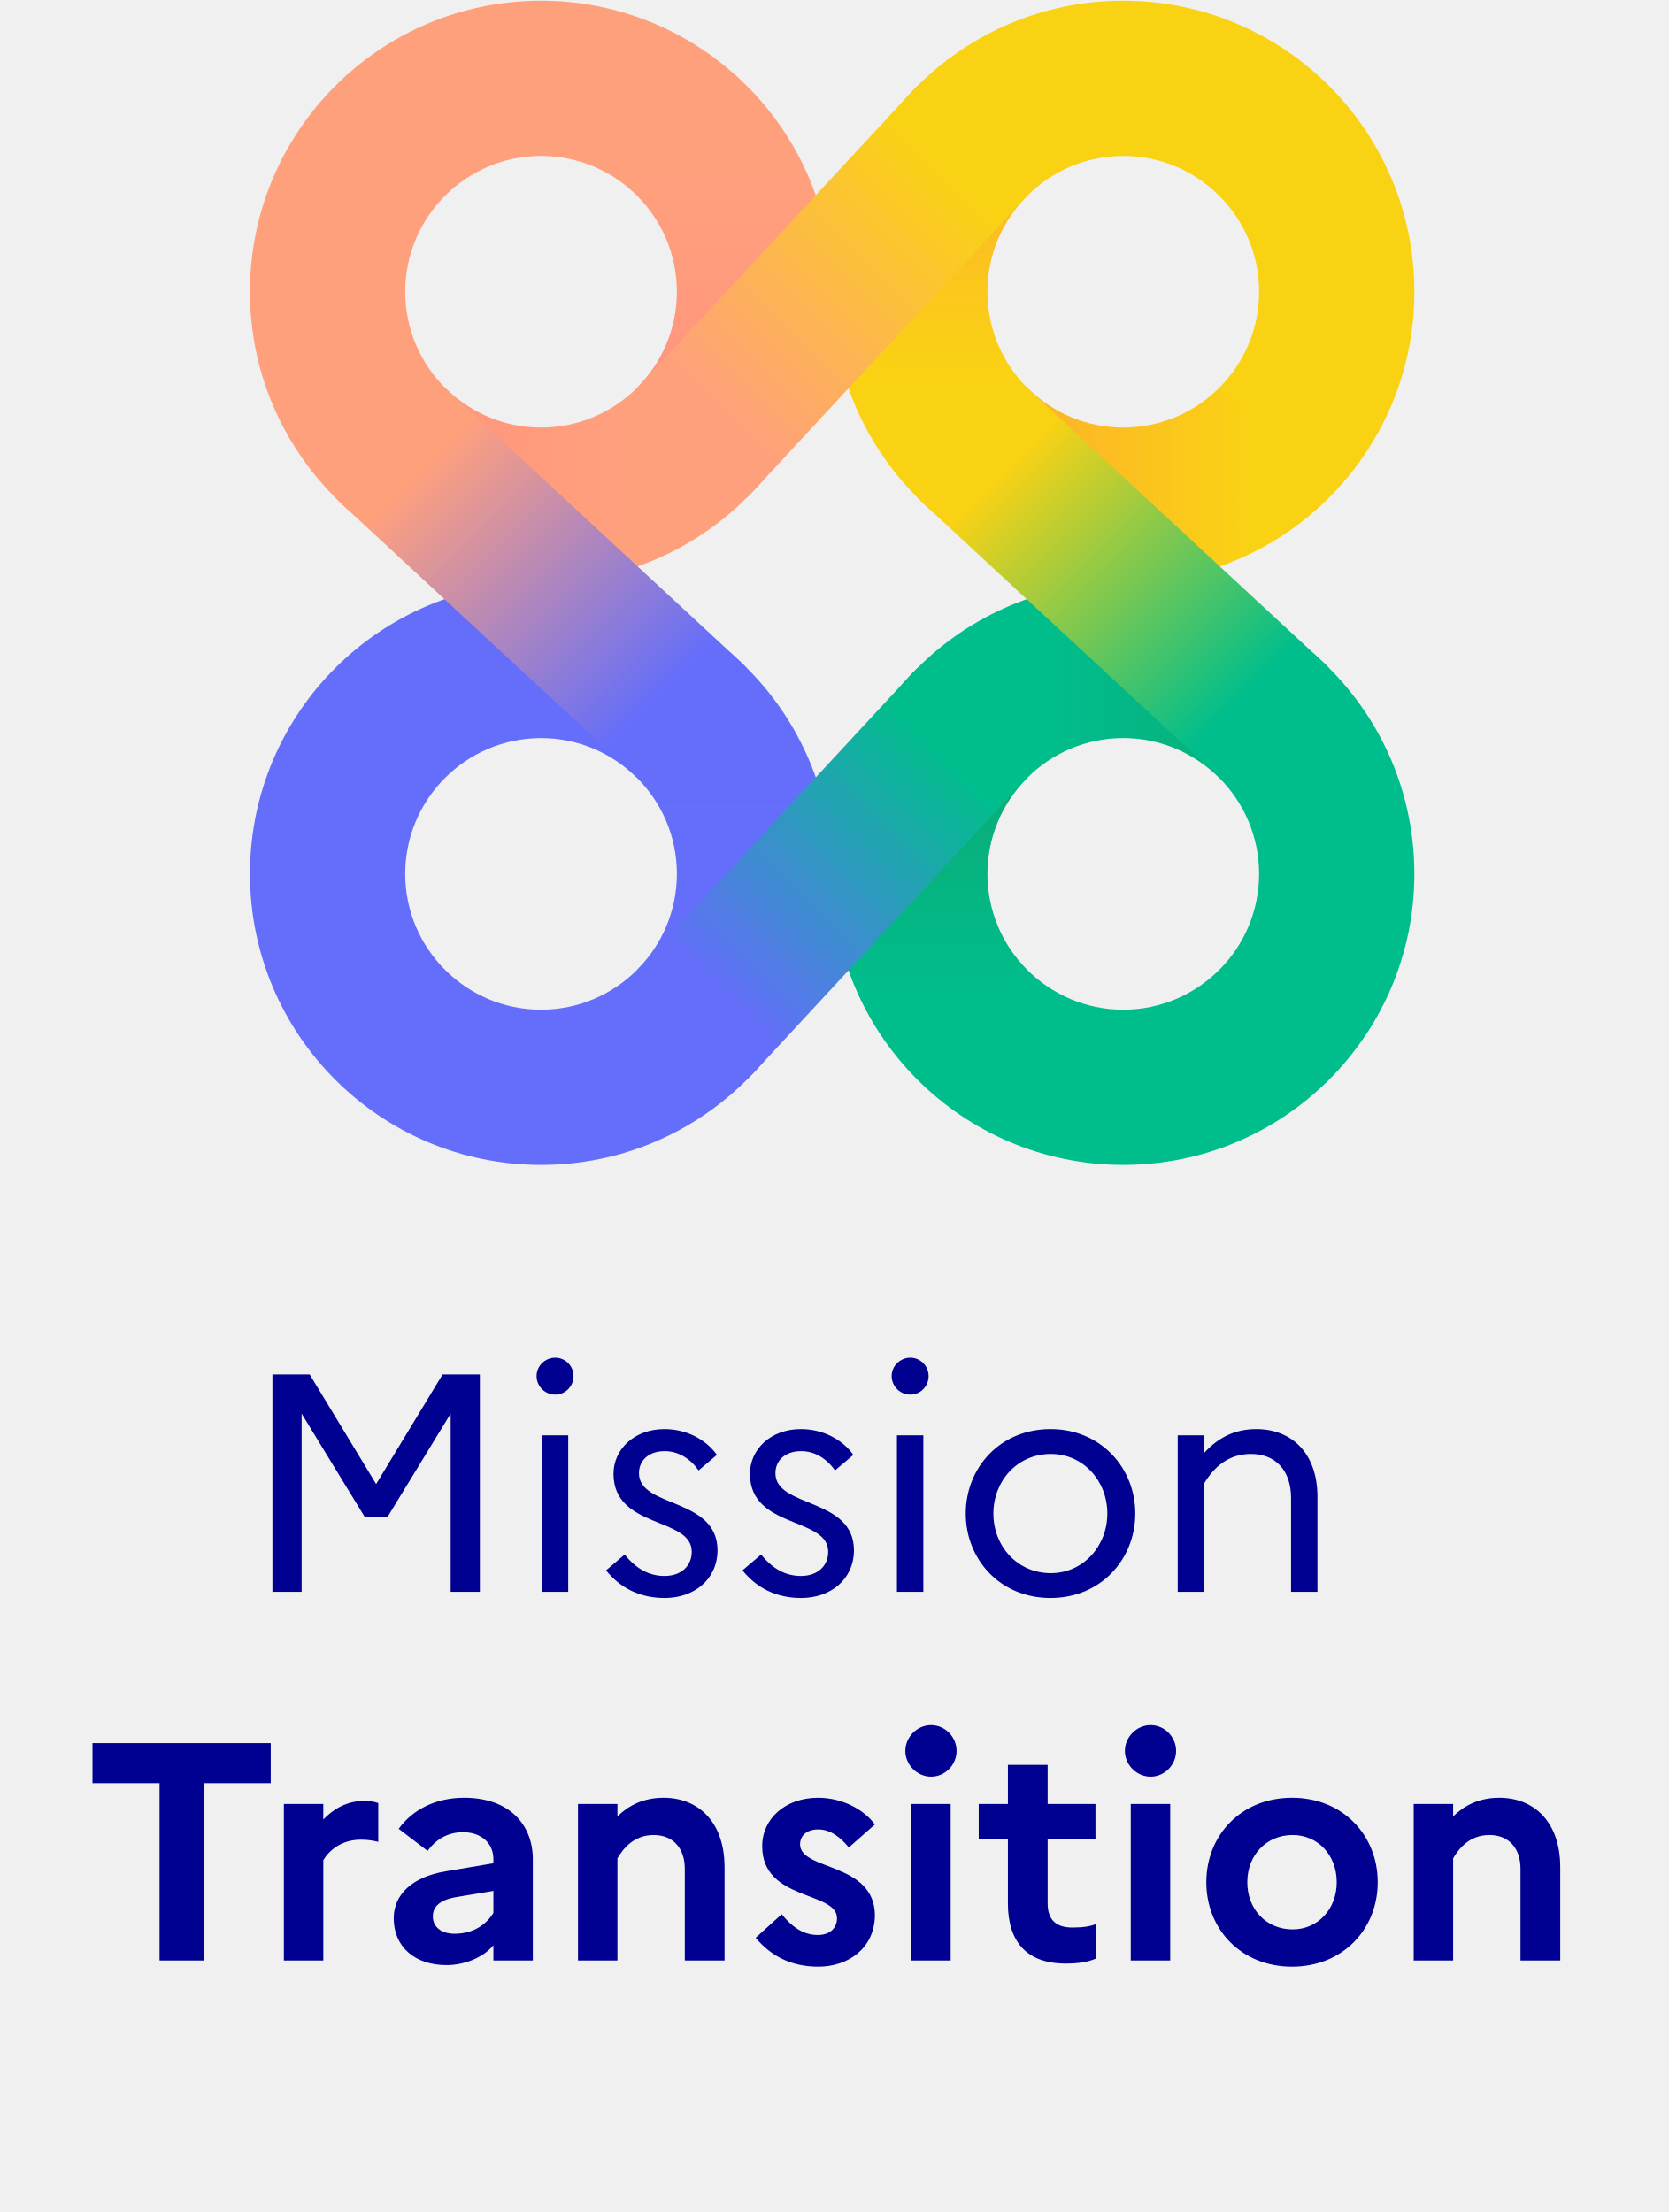
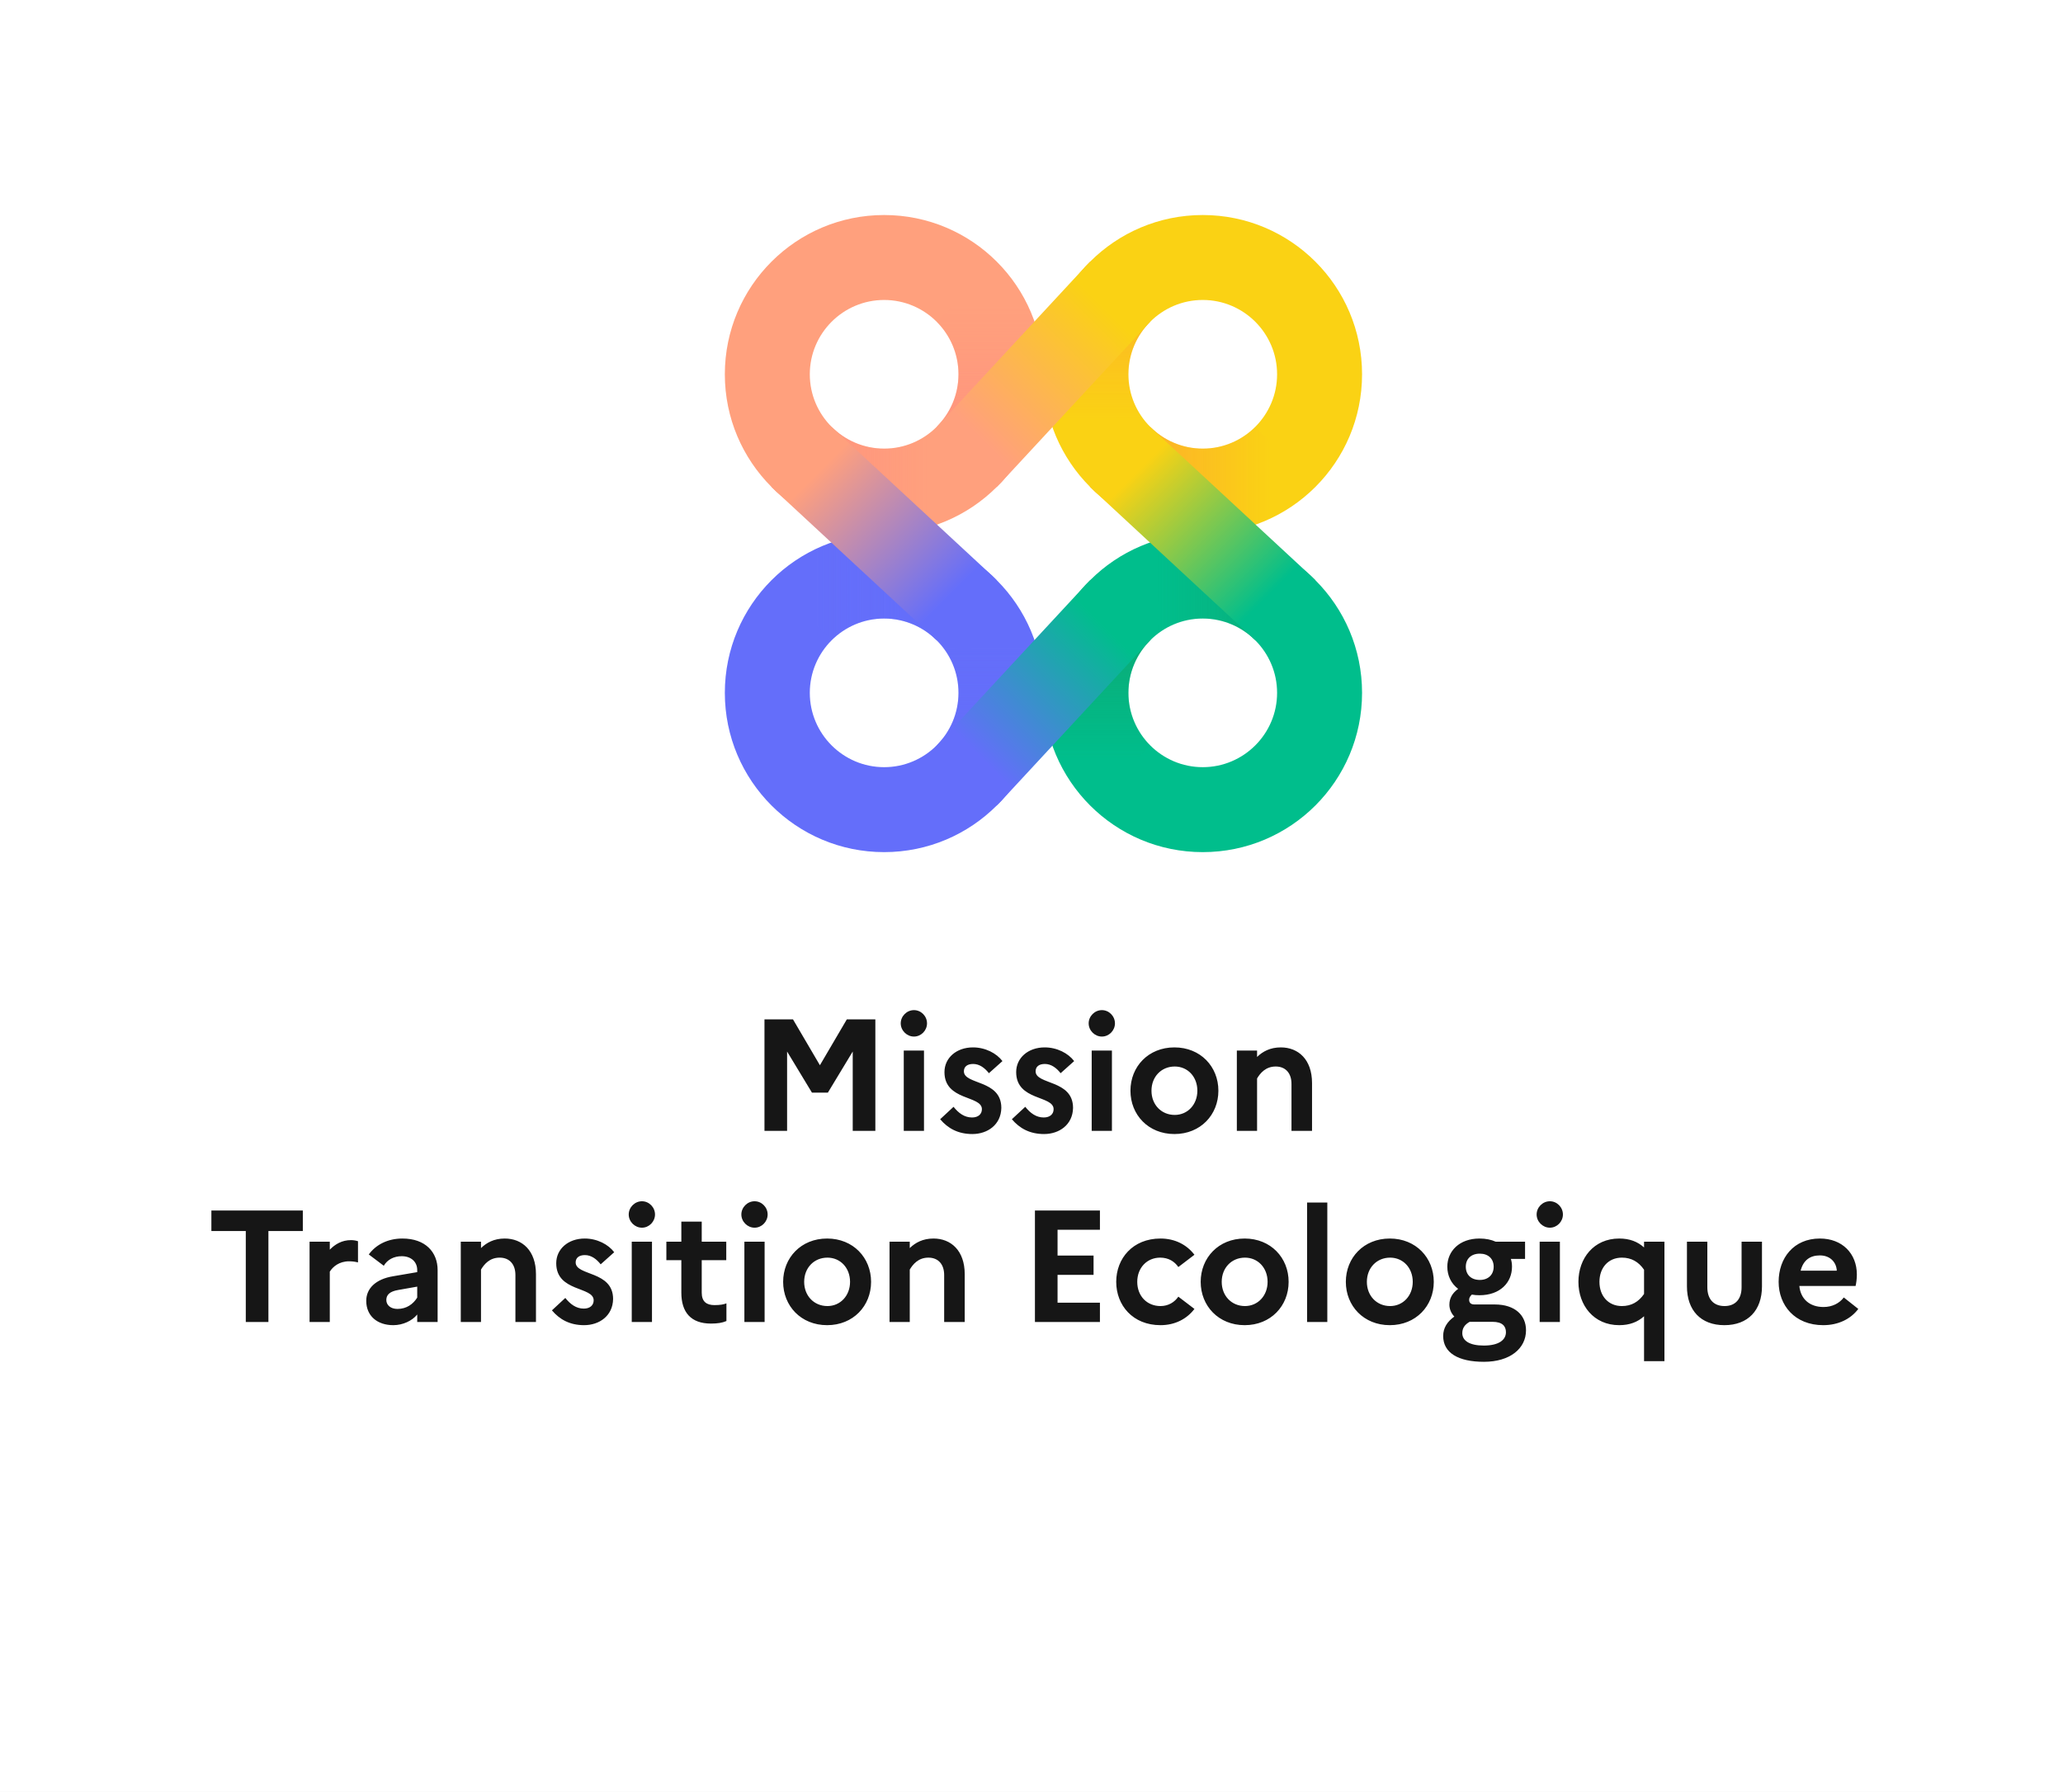
- <svg xmlns="http://www.w3.org/2000/svg" width="86" height="114" viewBox="0 0 86 114" fill="none">
-   <path d="M14.038 82.036H15.542V72.852L18.806 78.196H19.958L23.222 72.852V82.036H24.726V70.836H22.806L19.382 76.484L15.958 70.836H14.038V82.036ZM28.609 71.876C29.137 71.876 29.553 71.444 29.553 70.916C29.553 70.404 29.137 69.972 28.609 69.972C28.081 69.972 27.649 70.404 27.649 70.916C27.649 71.444 28.081 71.876 28.609 71.876ZM27.921 82.036H29.281V73.972H27.921V82.036ZM31.229 80.932C31.965 81.844 32.973 82.356 34.253 82.356C35.757 82.356 36.957 81.412 36.973 79.908C36.973 77.156 32.925 77.732 32.925 75.924C32.925 75.3 33.389 74.788 34.253 74.788C34.957 74.788 35.565 75.172 35.997 75.78L36.941 74.98C36.381 74.196 35.389 73.652 34.237 73.652C32.685 73.652 31.613 74.692 31.613 75.956C31.613 78.804 35.645 78.164 35.645 79.972C35.645 80.676 35.133 81.22 34.237 81.22C33.421 81.22 32.749 80.82 32.189 80.116L31.229 80.932ZM38.26 80.932C38.996 81.844 40.004 82.356 41.284 82.356C42.788 82.356 43.988 81.412 44.004 79.908C44.004 77.156 39.956 77.732 39.956 75.924C39.956 75.3 40.42 74.788 41.284 74.788C41.988 74.788 42.596 75.172 43.028 75.78L43.972 74.98C43.412 74.196 42.42 73.652 41.268 73.652C39.716 73.652 38.644 74.692 38.644 75.956C38.644 78.804 42.676 78.164 42.676 79.972C42.676 80.676 42.164 81.22 41.268 81.22C40.452 81.22 39.78 80.82 39.22 80.116L38.26 80.932ZM46.906 71.876C47.434 71.876 47.85 71.444 47.85 70.916C47.85 70.404 47.434 69.972 46.906 69.972C46.378 69.972 45.946 70.404 45.946 70.916C45.946 71.444 46.378 71.876 46.906 71.876ZM46.218 82.036H47.578V73.972H46.218V82.036ZM54.132 73.652C51.524 73.652 49.764 75.652 49.764 78.004C49.764 80.356 51.524 82.356 54.132 82.356C56.724 82.356 58.5 80.356 58.5 78.004C58.5 75.652 56.724 73.652 54.132 73.652ZM54.148 81.076C52.42 81.076 51.188 79.684 51.188 78.004C51.188 76.324 52.42 74.932 54.148 74.932C55.828 74.932 57.06 76.324 57.06 78.004C57.06 79.668 55.828 81.076 54.148 81.076ZM60.687 82.036H62.047V76.452C62.559 75.604 63.295 74.932 64.463 74.932C65.711 74.932 66.527 75.764 66.527 77.204V82.036H67.887V77.156C67.887 74.868 66.543 73.652 64.735 73.652C63.535 73.652 62.703 74.164 62.047 74.884V73.972H60.687V82.036ZM4.766 91.9H8.222V101.036H10.494V91.9H13.95V89.836H4.766V91.9ZM14.627 101.036H16.659V95.868C16.963 95.356 17.603 94.812 18.595 94.812C18.963 94.812 19.235 94.86 19.491 94.924V92.924C19.299 92.86 19.059 92.812 18.787 92.812C17.875 92.812 17.187 93.228 16.659 93.772V92.972H14.627V101.036ZM23.008 101.276C23.952 101.276 24.912 100.876 25.424 100.252V101.036H27.456V95.82C27.456 94.044 26.256 92.652 23.92 92.652C22.448 92.652 21.264 93.26 20.544 94.252L22.032 95.388C22.464 94.796 23.072 94.428 23.856 94.428C24.784 94.428 25.424 94.972 25.424 95.82V96.028L22.96 96.444C21.232 96.732 20.288 97.644 20.288 98.86C20.288 100.348 21.392 101.276 23.008 101.276ZM22.304 98.764C22.304 98.268 22.656 97.916 23.504 97.772L25.424 97.452V98.588C25.024 99.228 24.352 99.66 23.424 99.66C22.736 99.66 22.304 99.308 22.304 98.764ZM29.783 101.036H31.815V95.772C32.119 95.26 32.663 94.572 33.687 94.572C34.679 94.572 35.287 95.244 35.287 96.316V101.036H37.335V96.236C37.335 93.852 35.943 92.652 34.199 92.652C33.127 92.652 32.375 93.068 31.815 93.612V92.972H29.783V101.036ZM38.938 99.868C39.706 100.78 40.73 101.356 42.17 101.356C43.691 101.356 45.05 100.428 45.083 98.732C45.083 95.948 41.227 96.428 41.227 95.052C41.227 94.636 41.531 94.284 42.17 94.284C42.794 94.284 43.322 94.7 43.739 95.212L45.083 94.028C44.507 93.244 43.386 92.652 42.154 92.652C40.474 92.652 39.275 93.724 39.275 95.148C39.275 97.98 43.13 97.452 43.13 98.86C43.13 99.34 42.794 99.724 42.139 99.724C41.37 99.724 40.779 99.276 40.282 98.652L38.938 99.868ZM47.979 91.564C48.699 91.564 49.291 90.956 49.291 90.236C49.291 89.516 48.699 88.908 47.979 88.908C47.259 88.908 46.651 89.516 46.651 90.236C46.651 90.956 47.259 91.564 47.979 91.564ZM46.955 101.036H48.987V92.972H46.955V101.036ZM51.936 98.092C51.936 100.06 52.896 101.196 54.912 101.196C55.584 101.196 56.064 101.116 56.464 100.94V99.164C56.192 99.276 55.824 99.34 55.264 99.34C54.464 99.34 53.984 98.988 53.984 98.092V94.796H56.448V92.972H53.984V90.956H51.936V92.972H50.432V94.796H51.936V98.092ZM59.291 91.564C60.011 91.564 60.603 90.956 60.603 90.236C60.603 89.516 60.011 88.908 59.291 88.908C58.572 88.908 57.964 89.516 57.964 90.236C57.964 90.956 58.572 91.564 59.291 91.564ZM58.267 101.036H60.3V92.972H58.267V101.036ZM66.576 92.652C63.952 92.652 62.16 94.588 62.16 97.004C62.16 99.42 63.952 101.356 66.576 101.356C69.2 101.356 70.992 99.42 70.992 97.004C70.992 94.588 69.2 92.652 66.576 92.652ZM66.608 99.436C65.264 99.436 64.272 98.412 64.272 97.004C64.272 95.596 65.264 94.572 66.608 94.572C67.904 94.572 68.88 95.596 68.88 97.004C68.88 98.396 67.904 99.436 66.608 99.436ZM72.846 101.036H74.878V95.772C75.182 95.26 75.726 94.572 76.75 94.572C77.742 94.572 78.35 95.244 78.35 96.316V101.036H80.398V96.236C80.398 93.852 79.006 92.652 77.262 92.652C76.19 92.652 75.438 93.068 74.878 93.612V92.972H72.846V101.036Z" fill="#000091" />
-   <g clip-path="url(#clip0)">
-     <path d="M57.88 38.036C61.739 38.036 64.88 41.178 64.88 45.036C64.88 48.895 61.739 52.036 57.88 52.036C54.021 52.036 50.88 48.895 50.88 45.036C50.88 41.178 54.021 38.036 57.88 38.036ZM57.88 30.036C49.595 30.036 42.88 36.751 42.88 45.036C42.88 53.322 49.595 60.036 57.88 60.036C66.165 60.036 72.88 53.322 72.88 45.036C72.88 36.751 66.165 30.036 57.88 30.036Z" fill="#00BE8C" />
-     <path d="M57.88 8.036C61.739 8.036 64.88 11.178 64.88 15.036C64.88 18.895 61.739 22.036 57.88 22.036C54.021 22.036 50.88 18.895 50.88 15.036C50.88 11.178 54.021 8.036 57.88 8.036ZM57.88 0.036C49.595 0.036 42.88 6.751 42.88 15.036C42.88 23.322 49.595 30.036 57.88 30.036C66.165 30.036 72.88 23.322 72.88 15.036C72.88 6.751 66.165 0.036 57.88 0.036Z" fill="#FAD214" />
-     <path opacity="0.6" d="M62.826 19.983C61.56 21.25 59.808 22.036 57.88 22.036C55.949 22.036 54.2 21.252 52.933 19.983L47.274 25.642C49.989 28.356 53.738 30.036 57.88 30.036C62.021 30.036 65.773 28.356 68.485 25.642L62.826 19.983Z" fill="url(#paint0_linear)" />
-     <path opacity="0.6" d="M52.933 40.09C54.2 38.823 55.952 38.036 57.88 38.036C59.81 38.036 61.56 38.82 62.826 40.09L68.485 34.431C65.77 31.716 62.021 30.036 57.88 30.036C53.738 30.036 49.986 31.716 47.274 34.431L52.933 40.09Z" fill="url(#paint1_linear)" />
-     <path d="M27.88 38.036C31.739 38.036 34.88 41.178 34.88 45.036C34.88 48.895 31.739 52.036 27.88 52.036C24.021 52.036 20.88 48.895 20.88 45.036C20.88 41.178 24.021 38.036 27.88 38.036ZM27.88 30.036C19.595 30.036 12.88 36.751 12.88 45.036C12.88 53.322 19.595 60.036 27.88 60.036C36.165 60.036 42.88 53.322 42.88 45.036C42.88 36.751 36.165 30.036 27.88 30.036Z" fill="#646EFA" />
-     <path d="M27.88 8.036C31.739 8.036 34.88 11.178 34.88 15.036C34.88 18.895 31.739 22.036 27.88 22.036C24.021 22.036 20.88 18.895 20.88 15.036C20.88 11.178 24.021 8.036 27.88 8.036ZM27.88 0.036C19.595 0.036 12.88 6.751 12.88 15.036C12.88 23.322 19.595 30.036 27.88 30.036C36.165 30.036 42.88 23.322 42.88 15.036C42.88 6.751 36.165 0.036 27.88 0.036Z" fill="#FFA07D" />
-     <path opacity="0.6" d="M32.826 10.09C34.093 11.356 34.88 13.108 34.88 15.036C34.88 16.967 34.096 18.716 32.826 19.983L38.485 25.642C41.2 22.927 42.88 19.178 42.88 15.036C42.88 10.895 41.2 7.143 38.485 4.431L32.826 10.09Z" fill="url(#paint2_linear)" />
-     <path opacity="0.6" d="M52.933 19.983C51.666 18.716 50.88 16.964 50.88 15.036C50.88 13.106 51.664 11.356 52.933 10.09L47.275 4.431C44.56 7.143 42.88 10.895 42.88 15.036C42.88 19.178 44.56 22.93 47.275 25.642L52.933 19.983Z" fill="url(#paint3_linear)" />
-     <path opacity="0.6" d="M32.826 40.09C34.093 41.356 34.88 43.108 34.88 45.036C34.88 46.967 34.096 48.716 32.826 49.983L38.485 55.642C41.2 52.927 42.88 49.178 42.88 45.036C42.88 40.895 41.2 37.143 38.485 34.431L32.826 40.09Z" fill="url(#paint4_linear)" />
-     <path opacity="0.6" d="M52.933 49.983C51.666 48.716 50.88 46.964 50.88 45.036C50.88 43.106 51.664 41.356 52.933 40.09L47.275 34.431C44.56 37.146 42.88 40.895 42.88 45.036C42.88 49.178 44.56 52.93 47.275 55.642L52.933 49.983Z" fill="url(#paint5_linear)" />
-     <path opacity="0.6" d="M32.826 19.983C31.56 21.25 29.808 22.036 27.88 22.036C25.949 22.036 24.2 21.252 22.933 19.983L17.274 25.642C19.989 28.356 23.738 30.036 27.88 30.036C32.021 30.036 35.773 28.356 38.485 25.642L32.826 19.983Z" fill="url(#paint6_linear)" />
-     <path opacity="0.6" d="M22.933 40.09C24.2 38.823 25.952 38.036 27.88 38.036C29.81 38.036 31.56 38.82 32.826 40.09L38.485 34.431C35.773 31.716 32.021 30.036 27.88 30.036C23.738 30.036 19.986 31.716 17.274 34.431L22.933 40.09Z" fill="url(#paint7_linear)" />
-     <path d="M35.365 40.975C34.392 40.975 33.419 40.623 32.648 39.908L17.674 26.033C16.053 24.532 15.957 22.001 17.459 20.38C18.96 18.759 21.491 18.663 23.112 20.164L38.085 34.039C39.706 35.54 39.803 38.071 38.301 39.692C37.512 40.543 36.44 40.975 35.365 40.975Z" fill="url(#paint8_linear)" />
-     <path d="M35.942 26.524C34.968 26.524 33.995 26.172 33.224 25.457C31.603 23.956 31.507 21.425 33.008 19.804L46.883 4.831C48.384 3.209 50.915 3.113 52.536 4.615C54.158 6.116 54.254 8.647 52.752 10.268L38.878 25.241C38.088 26.092 37.016 26.524 35.942 26.524Z" fill="url(#paint9_linear)" />
-     <path d="M35.942 56.524C34.968 56.524 33.995 56.172 33.224 55.457C31.603 53.956 31.507 51.425 33.008 49.804L46.883 34.831C48.384 33.209 50.915 33.113 52.536 34.615C54.158 36.116 54.254 38.647 52.752 40.268L38.878 55.241C38.088 56.092 37.016 56.524 35.942 56.524Z" fill="url(#paint10_linear)" />
-     <path d="M65.365 40.975C64.392 40.975 63.419 40.623 62.648 39.908L47.675 26.033C46.053 24.532 45.957 22.001 47.459 20.38C48.96 18.759 51.49 18.663 53.112 20.164L68.085 34.039C69.707 35.54 69.802 38.071 68.301 39.692C67.512 40.543 66.44 40.975 65.365 40.975Z" fill="url(#paint11_linear)" />
-   </g>
+ <svg xmlns="http://www.w3.org/2000/svg" width="259" height="225" viewBox="0 0 259 225" fill="none">
+   <rect width="259" height="225" fill="white" />
+   <path d="M95.976 142H98.816V132.04L101.936 137.2H103.936L107.056 132.04V142H109.896V128H106.316L102.936 133.76L99.556 128H95.976V142ZM114.743 130.16C115.643 130.16 116.383 129.4 116.383 128.5C116.383 127.6 115.643 126.84 114.743 126.84C113.843 126.84 113.083 127.6 113.083 128.5C113.083 129.4 113.843 130.16 114.743 130.16ZM113.463 142H116.003V131.92H113.463V142ZM118.033 140.54C118.993 141.68 120.273 142.4 122.073 142.4C123.973 142.4 125.673 141.24 125.713 139.12C125.713 135.54 121.013 136.24 121.013 134.52C121.013 133.96 121.413 133.6 122.173 133.6C122.973 133.6 123.633 134.1 124.153 134.76L125.853 133.24C125.113 132.26 123.713 131.52 122.153 131.52C120.073 131.52 118.573 132.84 118.573 134.62C118.573 138.26 123.273 137.52 123.273 139.28C123.273 139.88 122.833 140.32 122.033 140.32C121.073 140.32 120.333 139.76 119.713 138.98L118.033 140.54ZM127.036 140.54C127.996 141.68 129.276 142.4 131.076 142.4C132.976 142.4 134.676 141.24 134.716 139.12C134.716 135.54 130.016 136.24 130.016 134.52C130.016 133.96 130.416 133.6 131.176 133.6C131.976 133.6 132.636 134.1 133.156 134.76L134.856 133.24C134.116 132.26 132.716 131.52 131.156 131.52C129.076 131.52 127.576 132.84 127.576 134.62C127.576 138.26 132.276 137.52 132.276 139.28C132.276 139.88 131.836 140.32 131.036 140.32C130.076 140.32 129.336 139.76 128.716 138.98L127.036 140.54ZM138.337 130.16C139.237 130.16 139.977 129.4 139.977 128.5C139.977 127.6 139.237 126.84 138.337 126.84C137.437 126.84 136.677 127.6 136.677 128.5C136.677 129.4 137.437 130.16 138.337 130.16ZM137.057 142H139.597V131.92H137.057V142ZM147.443 131.52C144.163 131.52 141.923 133.94 141.923 136.96C141.923 139.98 144.163 142.4 147.443 142.4C150.723 142.4 152.963 139.98 152.963 136.96C152.963 133.94 150.723 131.52 147.443 131.52ZM147.483 140C145.803 140 144.563 138.72 144.563 136.96C144.563 135.2 145.803 133.92 147.483 133.92C149.103 133.92 150.323 135.2 150.323 136.96C150.323 138.7 149.103 140 147.483 140ZM155.28 142H157.82V135.42C158.2 134.78 158.88 133.92 160.16 133.92C161.4 133.92 162.14 134.76 162.14 136.1V142H164.72V136C164.72 133.02 162.98 131.52 160.8 131.52C159.46 131.52 158.52 132.04 157.82 132.72V131.92H155.28V142ZM26.538 154.58H30.858V166H33.698V154.58H38.018V152H26.538V154.58ZM38.864 166H41.404V159.68C41.784 159.06 42.584 158.38 43.824 158.38C44.284 158.38 44.624 158.44 44.944 158.52V155.86C44.704 155.78 44.404 155.72 44.064 155.72C42.924 155.72 42.064 156.24 41.404 156.92V155.92H38.864V166ZM49.38 166.4C50.56 166.4 51.74 165.86 52.38 165.06V166H54.941V159.48C54.941 157.26 53.441 155.52 50.52 155.52C48.7 155.52 47.2 156.28 46.3 157.52L48.181 158.94C48.641 158.16 49.461 157.74 50.441 157.74C51.581 157.74 52.38 158.42 52.38 159.48V159.74L49.34 160.26C47.16 160.62 45.98 161.8 45.98 163.34C45.98 165.24 47.361 166.4 49.38 166.4ZM48.501 163.24C48.501 162.6 48.92 162.16 50.001 161.98L52.38 161.56V162.94C51.861 163.76 51.041 164.36 49.901 164.36C49.041 164.36 48.501 163.88 48.501 163.24ZM57.848 166H60.388V159.42C60.768 158.78 61.448 157.92 62.728 157.92C63.968 157.92 64.708 158.76 64.708 160.1V166H67.288V160C67.288 157.02 65.548 155.52 63.368 155.52C62.028 155.52 61.088 156.04 60.388 156.72V155.92H57.848V166ZM69.292 164.54C70.252 165.68 71.532 166.4 73.332 166.4C75.232 166.4 76.932 165.24 76.972 163.12C76.972 159.54 72.272 160.24 72.272 158.52C72.272 157.96 72.672 157.6 73.432 157.6C74.232 157.6 74.892 158.1 75.412 158.76L77.112 157.24C76.372 156.26 74.972 155.52 73.412 155.52C71.332 155.52 69.832 156.84 69.832 158.62C69.832 162.26 74.532 161.52 74.532 163.28C74.532 163.88 74.092 164.32 73.292 164.32C72.332 164.32 71.592 163.76 70.972 162.98L69.292 164.54ZM80.593 154.16C81.493 154.16 82.233 153.4 82.233 152.5C82.233 151.6 81.493 150.84 80.593 150.84C79.693 150.84 78.933 151.6 78.933 152.5C78.933 153.4 79.693 154.16 80.593 154.16ZM79.313 166H81.853V155.92H79.313V166ZM85.539 162.32C85.539 164.78 86.739 166.2 89.259 166.2C90.099 166.2 90.699 166.1 91.199 165.88V163.66C90.859 163.8 90.399 163.88 89.699 163.88C88.699 163.88 88.099 163.44 88.099 162.32V158.24H91.179V155.92H88.099V153.4H85.539V155.92H83.659V158.24H85.539V162.32ZM94.734 154.16C95.634 154.16 96.374 153.4 96.374 152.5C96.374 151.6 95.634 150.84 94.734 150.84C93.834 150.84 93.074 151.6 93.074 152.5C93.074 153.4 93.834 154.16 94.734 154.16ZM93.454 166H95.994V155.92H93.454V166ZM103.84 155.52C100.56 155.52 98.32 157.94 98.32 160.96C98.32 163.98 100.56 166.4 103.84 166.4C107.12 166.4 109.36 163.98 109.36 160.96C109.36 157.94 107.12 155.52 103.84 155.52ZM103.88 164C102.2 164 100.96 162.72 100.96 160.96C100.96 159.2 102.2 157.92 103.88 157.92C105.5 157.92 106.72 159.2 106.72 160.96C106.72 162.7 105.5 164 103.88 164ZM111.676 166H114.216V159.42C114.596 158.78 115.276 157.92 116.556 157.92C117.796 157.92 118.536 158.76 118.536 160.1V166H121.116V160C121.116 157.02 119.376 155.52 117.196 155.52C115.856 155.52 114.916 156.04 114.216 156.72V155.92H111.676V166ZM129.931 166H138.091V163.58H132.771V160.08H137.291V157.66H132.771V154.42H138.091V152H129.931V166ZM145.696 164C143.996 164 142.776 162.74 142.776 160.96C142.776 159.2 143.996 157.92 145.656 157.92C146.696 157.92 147.456 158.4 147.936 159.1L149.956 157.56C149.016 156.32 147.536 155.52 145.696 155.52C142.216 155.52 140.136 158.02 140.136 160.96C140.136 163.9 142.216 166.4 145.696 166.4C147.536 166.4 149.016 165.6 149.956 164.36L147.936 162.82C147.456 163.52 146.676 164 145.696 164ZM156.261 155.52C152.981 155.52 150.741 157.94 150.741 160.96C150.741 163.98 152.981 166.4 156.261 166.4C159.541 166.4 161.781 163.98 161.781 160.96C161.781 157.94 159.541 155.52 156.261 155.52ZM156.301 164C154.621 164 153.381 162.72 153.381 160.96C153.381 159.2 154.621 157.92 156.301 157.92C157.921 157.92 159.141 159.2 159.141 160.96C159.141 162.7 157.921 164 156.301 164ZM164.098 166H166.638V151H164.098V166ZM174.484 155.52C171.204 155.52 168.964 157.94 168.964 160.96C168.964 163.98 171.204 166.4 174.484 166.4C177.764 166.4 180.004 163.98 180.004 160.96C180.004 157.94 177.764 155.52 174.484 155.52ZM174.524 164C172.844 164 171.604 162.72 171.604 160.96C171.604 159.2 172.844 157.92 174.524 157.92C176.144 157.92 177.364 159.2 177.364 160.96C177.364 162.7 176.144 164 174.524 164ZM181.184 167.76C181.184 169.88 183.084 171 186.304 171C189.564 171 191.584 169.34 191.584 167.04C191.584 165.16 190.204 163.8 187.664 163.8H185.124C184.664 163.8 184.444 163.6 184.444 163.2C184.444 162.98 184.564 162.76 184.784 162.56C185.084 162.62 185.404 162.64 185.744 162.64C188.344 162.64 189.824 161.04 189.824 159.06C189.824 158.72 189.784 158.4 189.684 158.08H191.464V155.92H187.784C187.204 155.66 186.524 155.52 185.744 155.52C183.224 155.52 181.704 157.1 181.704 159.06C181.704 160.18 182.184 161.18 183.064 161.84C182.304 162.4 181.964 163.04 181.964 163.84C181.964 164.36 182.184 164.9 182.584 165.32C181.684 165.96 181.184 166.76 181.184 167.76ZM185.784 160.72C184.684 160.72 184.024 160.06 184.024 159.06C184.024 158.08 184.684 157.42 185.784 157.42C186.844 157.42 187.524 158.06 187.524 159.06C187.524 160.06 186.844 160.72 185.784 160.72ZM183.584 167.4C183.584 166.76 183.904 166.32 184.504 165.98H187.384C188.604 165.98 189.064 166.52 189.064 167.28C189.064 168.28 188.124 168.96 186.284 168.96C184.504 168.96 183.584 168.36 183.584 167.4ZM194.577 154.16C195.477 154.16 196.217 153.4 196.217 152.5C196.217 151.6 195.477 150.84 194.577 150.84C193.677 150.84 192.917 151.6 192.917 152.5C192.917 153.4 193.677 154.16 194.577 154.16ZM193.297 166H195.837V155.92H193.297V166ZM198.163 160.96C198.163 163.9 200.083 166.4 203.283 166.4C204.603 166.4 205.603 166 206.403 165.28V170.92H208.963V155.92H206.403V156.64C205.603 155.92 204.603 155.52 203.283 155.52C200.083 155.52 198.163 158.02 198.163 160.96ZM200.803 160.96C200.803 159.2 201.903 157.92 203.623 157.92C204.803 157.92 205.723 158.44 206.403 159.44V162.48C205.723 163.48 204.803 164 203.623 164C201.903 164 200.803 162.72 200.803 160.96ZM218.648 161.64C218.648 163.1 217.888 164 216.508 164C215.108 164 214.348 163.1 214.348 161.64V155.92H211.788V161.52C211.788 164.54 213.528 166.4 216.488 166.4C219.448 166.4 221.208 164.54 221.208 161.52V155.92H218.648V161.64ZM233.3 164.36L231.48 162.92C230.94 163.64 230.04 164.12 228.94 164.12C227.22 164.12 226.06 163.14 225.9 161.48H232.96C233.04 161.14 233.12 160.6 233.12 160.04C233.12 157.4 231.28 155.52 228.48 155.52C225.18 155.52 223.3 157.98 223.3 160.96C223.3 163.9 225.32 166.4 228.9 166.4C230.8 166.4 232.36 165.62 233.3 164.36ZM228.48 157.64C229.82 157.64 230.56 158.56 230.6 159.56H226.06C226.4 158.24 227.24 157.64 228.48 157.64Z" fill="#161616" />
+   <path d="M151 77.667C156.145 77.667 160.333 81.855 160.333 87C160.333 92.145 156.145 96.333 151 96.333C145.855 96.333 141.667 92.145 141.667 87C141.667 81.855 145.855 77.667 151 77.667ZM151 67C139.953 67 131 75.953 131 87C131 98.047 139.953 107 151 107C162.047 107 171 98.047 171 87C171 75.953 162.047 67 151 67Z" fill="#00BE8C" />
+   <path d="M151 37.667C156.145 37.667 160.333 41.855 160.333 47C160.333 52.145 156.145 56.333 151 56.333C145.855 56.333 141.667 52.145 141.667 47C141.667 41.855 145.855 37.667 151 37.667ZM151 27C139.953 27 131 35.953 131 47C131 58.047 139.953 67 151 67C162.047 67 171 58.047 171 47C171 35.953 162.047 27 151 27Z" fill="#FAD214" />
+   <path opacity="0.6" d="M157.595 53.596C155.906 55.285 153.57 56.334 151 56.334C148.426 56.334 146.093 55.288 144.404 53.596L136.859 61.141C140.479 64.76 145.478 67 151 67C156.522 67 161.524 64.76 165.14 61.141L157.595 53.596Z" fill="url(#paint0_linear_2397_70527)" />
+   <path opacity="0.6" d="M144.404 80.404C146.093 78.716 148.429 77.667 151 77.667C153.574 77.667 155.906 78.712 157.595 80.404L165.14 72.86C161.521 69.24 156.522 67 151 67C145.478 67 140.475 69.24 136.859 72.86L144.404 80.404Z" fill="url(#paint1_linear_2397_70527)" />
+   <path d="M111 77.667C116.145 77.667 120.333 81.855 120.333 87C120.333 92.145 116.145 96.333 111 96.333C105.855 96.333 101.667 92.145 101.667 87C101.667 81.855 105.855 77.667 111 77.667ZM111 67C99.953 67 91 75.953 91 87C91 98.047 99.953 107 111 107C122.047 107 131 98.047 131 87C131 75.953 122.047 67 111 67Z" fill="#646EFA" />
+   <path d="M111 37.667C116.145 37.667 120.333 41.855 120.333 47C120.333 52.145 116.145 56.333 111 56.333C105.855 56.333 101.667 52.145 101.667 47C101.667 41.855 105.855 37.667 111 37.667ZM111 27C99.953 27 91 35.953 91 47C91 58.047 99.953 67 111 67C122.047 67 131 58.047 131 47C131 35.953 122.047 27 111 27Z" fill="#FFA07D" />
+   <path opacity="0.6" d="M117.594 40.404C119.283 42.093 120.332 44.429 120.332 47C120.332 49.574 119.286 51.907 117.594 53.595L125.139 61.14C128.758 57.521 130.998 52.522 130.998 47C130.998 41.478 128.758 36.475 125.139 32.859L117.594 40.404Z" fill="url(#paint2_linear_2397_70527)" />
+   <path opacity="0.6" d="M144.404 53.595C142.716 51.907 141.667 49.571 141.667 47C141.667 44.426 142.712 42.093 144.404 40.404L136.86 32.859C133.24 36.475 131 41.478 131 47C131 52.522 133.24 57.524 136.86 61.14L144.404 53.595Z" fill="url(#paint3_linear_2397_70527)" />
+   <path opacity="0.6" d="M117.594 80.404C119.283 82.093 120.332 84.429 120.332 87C120.332 89.574 119.286 91.906 117.594 93.595L125.139 101.14C128.758 97.521 130.998 92.522 130.998 87C130.998 81.478 128.758 76.475 125.139 72.859L117.594 80.404Z" fill="url(#paint4_linear_2397_70527)" />
+   <path opacity="0.6" d="M144.404 93.595C142.716 91.906 141.667 89.57 141.667 87C141.667 84.426 142.712 82.093 144.404 80.404L136.86 72.859C133.24 76.479 131 81.478 131 87C131 92.522 133.24 97.524 136.86 101.14L144.404 93.595Z" fill="url(#paint5_linear_2397_70527)" />
+   <path opacity="0.6" d="M117.595 53.596C115.906 55.285 113.57 56.334 111 56.334C108.426 56.334 106.093 55.288 104.404 53.596L96.859 61.141C100.479 64.76 105.478 67 111 67C116.522 67 121.524 64.76 125.14 61.141L117.595 53.596Z" fill="url(#paint6_linear_2397_70527)" />
+   <path opacity="0.6" d="M104.404 80.404C106.093 78.716 108.429 77.667 111 77.667C113.574 77.667 115.906 78.712 117.595 80.404L125.14 72.86C121.524 69.24 116.522 67 111 67C105.478 67 100.475 69.24 96.859 72.86L104.404 80.404Z" fill="url(#paint7_linear_2397_70527)" />
+   <path d="M120.98 81.585C119.683 81.585 118.385 81.115 117.357 80.163L97.393 61.663C95.231 59.661 95.103 56.287 97.105 54.125C99.107 51.964 102.481 51.836 104.643 53.837L124.607 72.337C126.769 74.339 126.897 77.713 124.895 79.875C123.843 81.009 122.413 81.585 120.98 81.585Z" fill="url(#paint8_linear_2397_70527)" />
+   <path d="M121.75 62.317C120.453 62.317 119.155 61.848 118.127 60.895C115.965 58.893 115.837 55.519 117.839 53.357L136.339 33.393C138.341 31.231 141.715 31.103 143.877 33.105C146.038 35.107 146.166 38.481 144.165 40.643L125.665 60.607C124.613 61.741 123.183 62.317 121.75 62.317Z" fill="url(#paint9_linear_2397_70527)" />
+   <path d="M121.75 102.317C120.453 102.317 119.155 101.848 118.127 100.895C115.965 98.893 115.837 95.519 117.839 93.357L136.339 73.393C138.341 71.231 141.715 71.103 143.877 73.105C146.038 75.107 146.166 78.481 144.165 80.643L125.665 100.607C124.613 101.741 123.183 102.317 121.75 102.317Z" fill="url(#paint10_linear_2397_70527)" />
+   <path d="M160.98 81.585C159.683 81.585 158.385 81.115 157.357 80.163L137.393 61.663C135.231 59.661 135.103 56.287 137.105 54.125C139.107 51.964 142.481 51.836 144.643 53.837L164.607 72.337C166.769 74.339 166.897 77.713 164.895 79.875C163.843 81.009 162.413 81.585 160.98 81.585Z" fill="url(#paint11_linear_2397_70527)" />
  <defs>
-     <linearGradient id="paint0_linear" x1="47.273" y1="25.01" x2="68.486" y2="25.01" gradientUnits="userSpaceOnUse">
+     <linearGradient id="paint0_linear_2397_70527" x1="136.858" y1="60.298" x2="165.142" y2="60.298" gradientUnits="userSpaceOnUse">
      <stop offset="0.2" stop-color="#FF963C" />
      <stop offset="0.8" stop-color="#FF963C" stop-opacity="0" />
    </linearGradient>
-     <linearGradient id="paint1_linear" x1="68.486" y1="35.062" x2="47.273" y2="35.062" gradientUnits="userSpaceOnUse">
+     <linearGradient id="paint1_linear_2397_70527" x1="165.142" y1="73.702" x2="136.858" y2="73.702" gradientUnits="userSpaceOnUse">
      <stop stop-color="#149B64" />
      <stop offset="0.7" stop-color="#149B64" stop-opacity="0" />
    </linearGradient>
-     <linearGradient id="paint2_linear" x1="37.853" y1="25.643" x2="37.853" y2="4.43" gradientUnits="userSpaceOnUse">
+     <linearGradient id="paint2_linear_2397_70527" x1="124.296" y1="61.142" x2="124.296" y2="32.858" gradientUnits="userSpaceOnUse">
      <stop offset="0.2" stop-color="#FF8C7D" />
      <stop offset="0.8" stop-color="#FF8C7D" stop-opacity="0" />
    </linearGradient>
-     <linearGradient id="paint3_linear" x1="47.906" y1="4.43" x2="47.906" y2="25.643" gradientUnits="userSpaceOnUse">
+     <linearGradient id="paint3_linear_2397_70527" x1="137.702" y1="32.858" x2="137.702" y2="61.142" gradientUnits="userSpaceOnUse">
      <stop stop-color="#FF963C" />
      <stop offset="0.7" stop-color="#FF963C" stop-opacity="0" />
    </linearGradient>
-     <linearGradient id="paint4_linear" x1="37.853" y1="55.643" x2="37.853" y2="34.43" gradientUnits="userSpaceOnUse">
+     <linearGradient id="paint4_linear_2397_70527" x1="124.296" y1="101.142" x2="124.296" y2="72.858" gradientUnits="userSpaceOnUse">
      <stop stop-color="#646EFA" />
      <stop offset="0.701" stop-color="#646EFA" stop-opacity="0" />
    </linearGradient>
-     <linearGradient id="paint5_linear" x1="47.906" y1="34.43" x2="47.906" y2="55.643" gradientUnits="userSpaceOnUse">
+     <linearGradient id="paint5_linear_2397_70527" x1="137.702" y1="72.858" x2="137.702" y2="101.142" gradientUnits="userSpaceOnUse">
      <stop offset="0.2" stop-color="#149B64" />
      <stop offset="0.8" stop-color="#149B64" stop-opacity="0" />
    </linearGradient>
-     <linearGradient id="paint6_linear" x1="17.273" y1="25.01" x2="38.486" y2="25.01" gradientUnits="userSpaceOnUse">
+     <linearGradient id="paint6_linear_2397_70527" x1="96.858" y1="60.298" x2="125.142" y2="60.298" gradientUnits="userSpaceOnUse">
      <stop offset="0.2" stop-color="#FF8C7D" />
      <stop offset="0.7" stop-color="#FF8C7D" stop-opacity="0" />
    </linearGradient>
-     <linearGradient id="paint7_linear" x1="38.486" y1="35.062" x2="17.273" y2="35.062" gradientUnits="userSpaceOnUse">
+     <linearGradient id="paint7_linear_2397_70527" x1="125.142" y1="73.702" x2="96.858" y2="73.702" gradientUnits="userSpaceOnUse">
      <stop offset="0.2" stop-color="#646EFA" />
      <stop offset="0.8" stop-color="#646EFA" stop-opacity="0" />
    </linearGradient>
-     <linearGradient id="paint8_linear" x1="37.92" y1="40.077" x2="17.839" y2="19.995" gradientUnits="userSpaceOnUse">
+     <linearGradient id="paint8_linear_2397_70527" x1="124.388" y1="80.388" x2="97.612" y2="53.612" gradientUnits="userSpaceOnUse">
      <stop offset="0.2" stop-color="#646EFA" />
      <stop offset="0.8" stop-color="#FFA07D" />
    </linearGradient>
-     <linearGradient id="paint9_linear" x1="52.921" y1="4.995" x2="32.84" y2="25.077" gradientUnits="userSpaceOnUse">
+     <linearGradient id="paint9_linear_2397_70527" x1="144.389" y1="33.612" x2="117.614" y2="60.388" gradientUnits="userSpaceOnUse">
      <stop offset="0.2" stop-color="#FAD214" />
      <stop offset="0.8" stop-color="#FFA07D" />
    </linearGradient>
-     <linearGradient id="paint10_linear" x1="52.921" y1="34.995" x2="32.84" y2="55.077" gradientUnits="userSpaceOnUse">
+     <linearGradient id="paint10_linear_2397_70527" x1="144.389" y1="73.612" x2="117.614" y2="100.387" gradientUnits="userSpaceOnUse">
      <stop offset="0.2" stop-color="#00BE8C" />
      <stop offset="0.8" stop-color="#646EFA" />
    </linearGradient>
-     <linearGradient id="paint11_linear" x1="67.921" y1="40.077" x2="47.839" y2="19.995" gradientUnits="userSpaceOnUse">
+     <linearGradient id="paint11_linear_2397_70527" x1="164.388" y1="80.388" x2="137.612" y2="53.612" gradientUnits="userSpaceOnUse">
      <stop offset="0.2" stop-color="#00BE8C" />
      <stop offset="0.8" stop-color="#FAD214" />
    </linearGradient>
-     <clipPath id="clip0">
-       <rect width="60" height="60" fill="white" transform="translate(12.8799 0.0361328)" />
-     </clipPath>
  </defs>
</svg>
